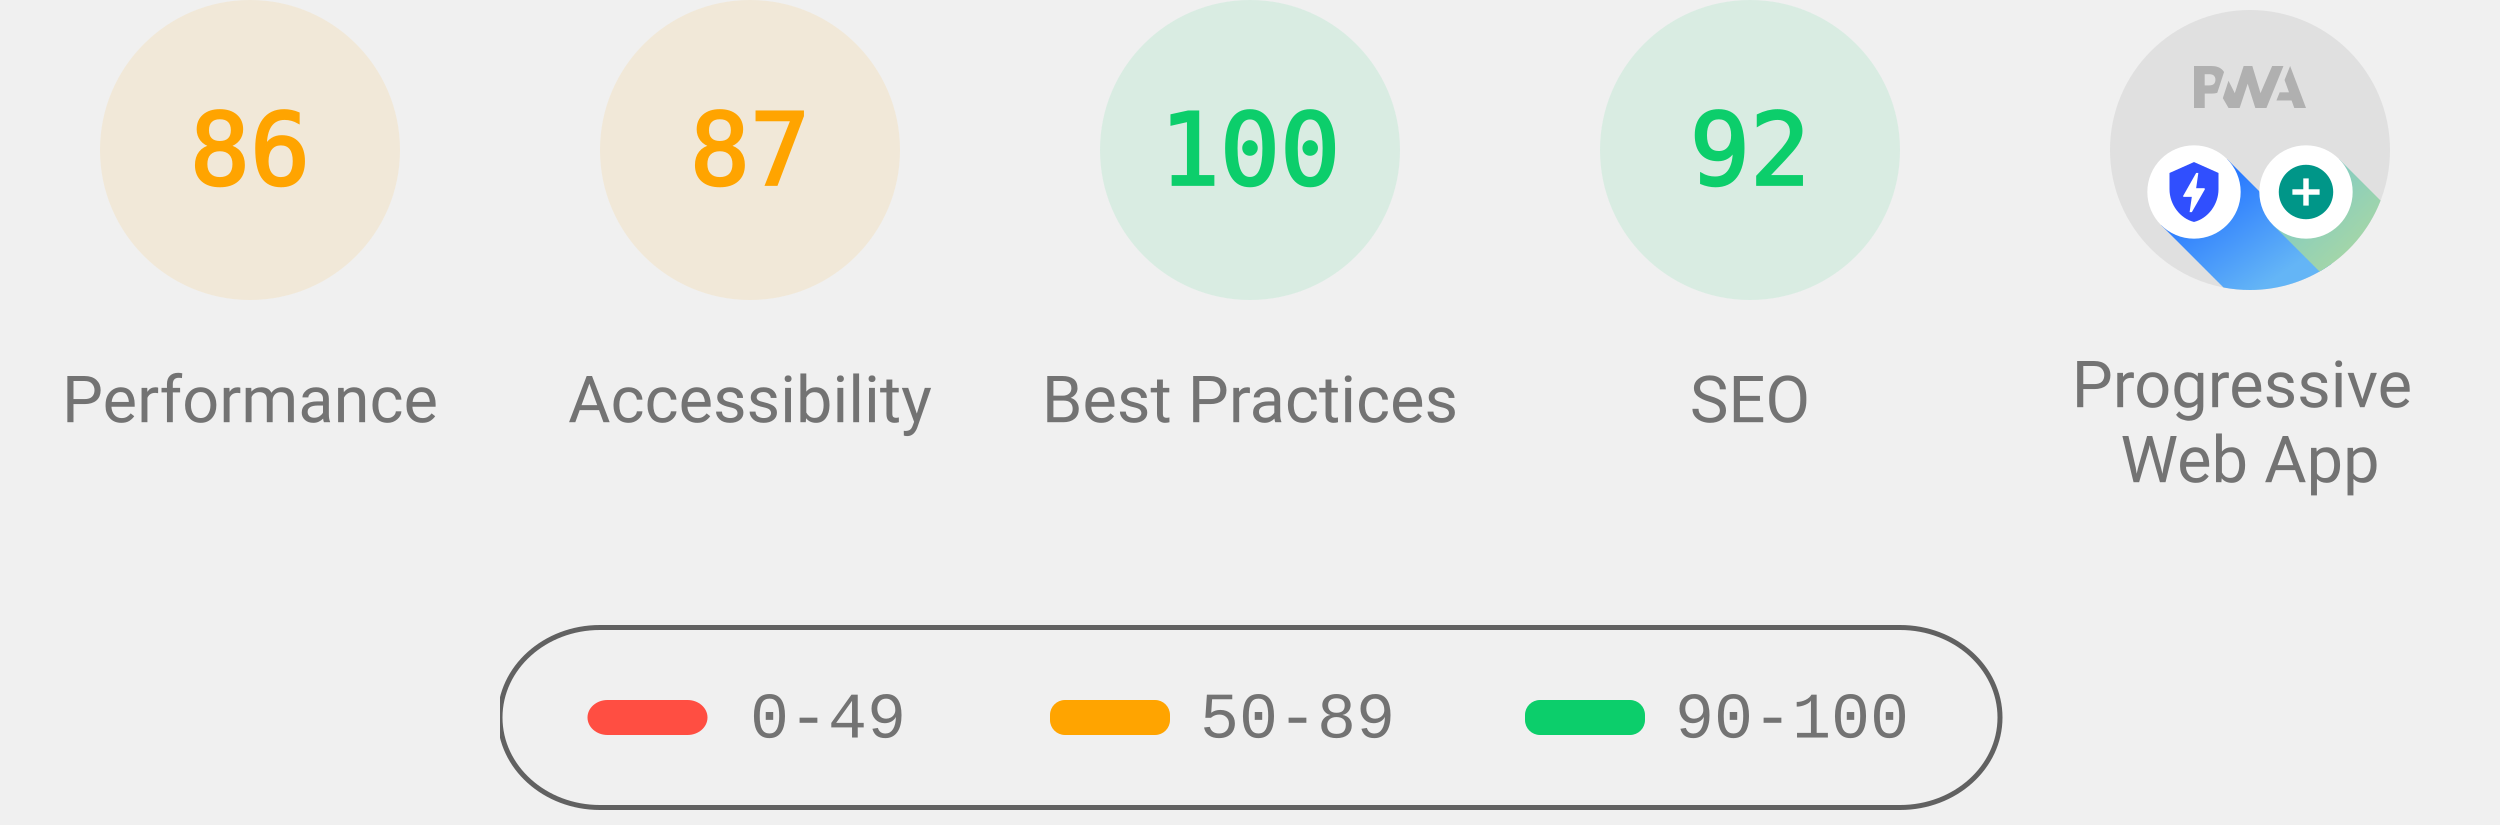
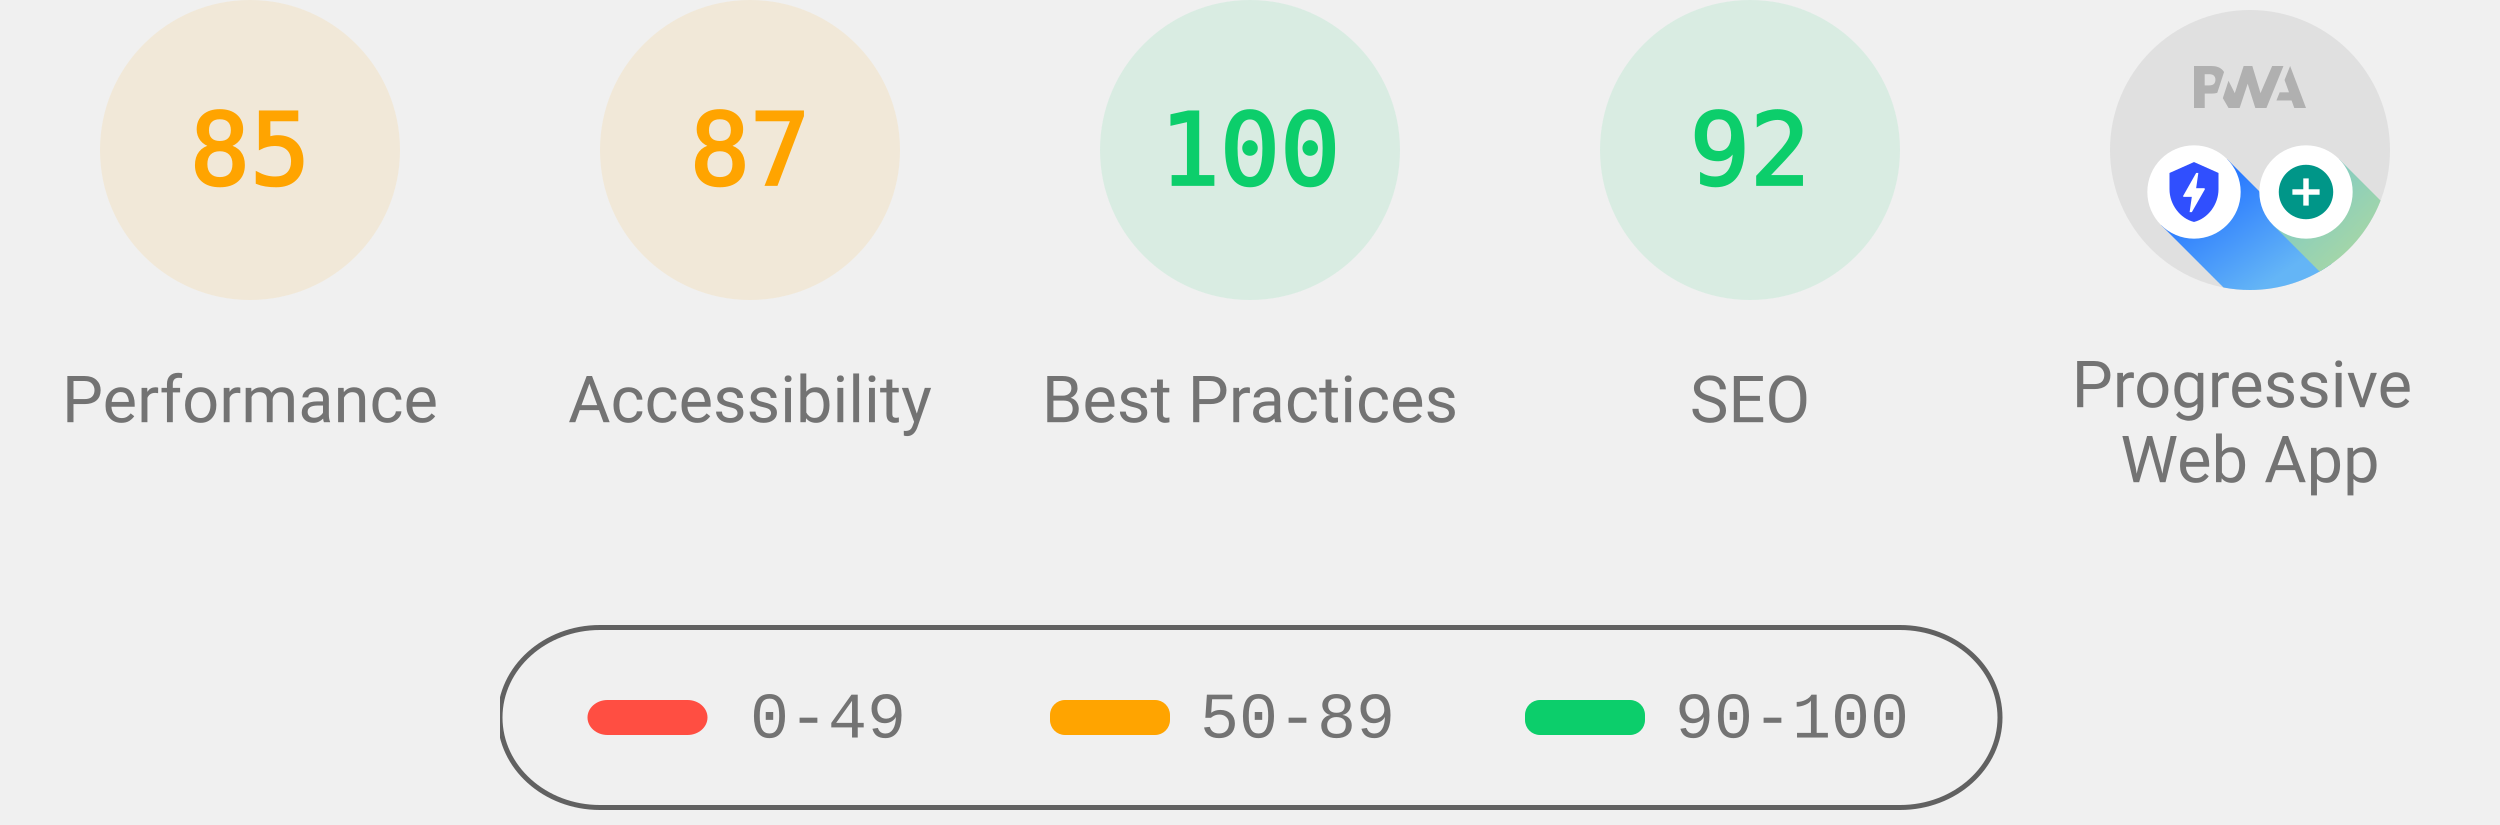
<svg xmlns="http://www.w3.org/2000/svg" class="theme--agnostic" fill="none" width="1000" height="330">
  <style>
			.gauge-base {
				opacity: 0.1
			}

			.gauge-arc {
				fill: none;
				animation-delay: 250ms;
				stroke-linecap: round;
				transform: rotate(-90deg);
				transform-origin: 100px 60px;
				animation: load-gauge 1s ease forwards
			}

			.guage-text {
				font-size: 40px;
				font-family: monospace;
				text-align: center
			}

			.guage-red {
				color: #ff4e42;
				fill: #ff4e42;
				stroke: #ff4e42
			}
			.guage-orange {
				color: #ffa400;
				fill: #ffa400;
				stroke: #ffa400
			}
			.guage-green {
				color: #0cce6b;
				fill: #0cce6b;
				stroke: #0cce6b
			}
			.theme--agnostic .guage-undefined {
				color: #5c5c5c;
				fill: #5c5c5c;
				stroke: #5c5c5c
			}
			.theme--light .guage-undefined {
				color: #1e1e1e;
				fill: #1e1e1e;
				stroke: #1e1e1e
			}
			.theme--dark .guage-undefined {
				color: #f5f5f5;
				fill: #f5f5f5;
				stroke: #f5f5f5
			}

			.guage-title {
				stroke: none;
				font-size: 26px;
				line-height: 26px;
				font-family: Roboto, Halvetica, Arial, sans-serif
			}
			.metric.guage-title {
				font-family: 'Courier New', Courier, monospace
			}
			.theme--agnostic .guage-title {
				color: #737373;
				fill: #737373
			}
			.theme--light .guage-title {
				color: #212121;
				fill: #212121
			}
			.theme--dark .guage-title {
				color: #f5f5f5;
				fill: #f5f5f5
			}

			@keyframes load-gauge {
				from {
					stroke-dasharray: 0 352.858
				}
			}
			.lh-gauge--pwa__disc {
				fill: #e0e0e0
			}
			.lh-gauge--pwa__logo {
				position: relative;
				fill: #b0b0b0
			}
			.lh-gauge--pwa__invisible {
				display: none
			}
			.lh-gauge--pwa__visible {
				display: inline
			}
			.guage-invisible {
				display: none
			}
			.lh-gauge--pwa__logo--primary-color {
				fill: #304ffe
			}
			.theme--agnostic .lh-gauge--pwa__logo--secondary-color {
				fill: #787878
			}
			.theme--light .lh-gauge--pwa__logo--secondary-color {
				fill: #3d3d3d
			}
			.theme--dark .lh-gauge--pwa__logo--secondary-color {
				fill: #d8b6b6
			}
			.theme--light #svg_2 {
				stroke: #00000022
			}
			.theme--agnostic #svg_2 {
				stroke: #616161
			}
			.theme--light #svg_2 {
				stroke: #00000022
			}
			.theme--dark #svg_2 {
				stroke: #f5f5f566
			}
		</style>
  <svg class="guage-div guage-perf guage-orange" viewBox="0 0 200 200" width="200" height="200" x="0" y="0">
    <circle class="gauge-base" r="56" cx="100" cy="60" stroke-width="8" />
-     <circle class="gauge-arc guage-arc-1" r="56" cx="100" cy="60" stroke-width="8" style="stroke-dasharray: 302.598, 351.858;" />
-     <text class="guage-text" x="100px" y="60px" alignment-baseline="central" dominant-baseline="central" text-anchor="middle">86</text>
+     <circle class="gauge-arc guage-arc-1" r="56" cx="100" cy="60" stroke-width="8" style="stroke-dasharray: 299.079, 351.858;" />
+     <text class="guage-text" x="100px" y="60px" alignment-baseline="central" dominant-baseline="central" text-anchor="middle">85</text>
    <text class="guage-title" x="100px" y="160px" alignment-baseline="central" dominant-baseline="central" text-anchor="middle">Performance</text>
  </svg>,<svg class="guage-div guage-perf guage-orange" viewBox="0 0 200 200" width="200" height="200" x="200" y="0">
    <circle class="gauge-base" r="56" cx="100" cy="60" stroke-width="8" />
    <circle class="gauge-arc guage-arc-1" r="56" cx="100" cy="60" stroke-width="8" style="stroke-dasharray: 306.116, 351.858;" />
    <text class="guage-text" x="100px" y="60px" alignment-baseline="central" dominant-baseline="central" text-anchor="middle">87</text>
    <text class="guage-title" x="100px" y="160px" alignment-baseline="central" dominant-baseline="central" text-anchor="middle">Accessibility</text>
  </svg>,<svg class="guage-div guage-perf guage-green" viewBox="0 0 200 200" width="200" height="200" x="400" y="0">
    <circle class="gauge-base" r="56" cx="100" cy="60" stroke-width="8" />
    <circle class="gauge-arc guage-arc-1" r="56" cx="100" cy="60" stroke-width="8" style="stroke-dasharray: 351.858, 351.858;" />
    <text class="guage-text" x="100px" y="60px" alignment-baseline="central" dominant-baseline="central" text-anchor="middle">100</text>
    <text class="guage-title" x="100px" y="160px" alignment-baseline="central" dominant-baseline="central" text-anchor="middle">Best Practices</text>
  </svg>,<svg class="guage-div guage-perf guage-green" viewBox="0 0 200 200" width="200" height="200" x="600" y="0">
    <circle class="gauge-base" r="56" cx="100" cy="60" stroke-width="8" />
    <circle class="gauge-arc guage-arc-1" r="56" cx="100" cy="60" stroke-width="8" style="stroke-dasharray: 323.709, 351.858;" />
    <text class="guage-text" x="100px" y="60px" alignment-baseline="central" dominant-baseline="central" text-anchor="middle">92</text>
    <text class="guage-title" x="100px" y="160px" alignment-baseline="central" dominant-baseline="central" text-anchor="middle">SEO</text>
  </svg>,<svg class="guage-div guage-pwa" viewBox="0 0 200 200" width="200" height="200" x="800" y="0">
    <svg viewBox="0 0 60 60" width="112" height="112" x="44" y="4">
      <defs>
        <linearGradient id="lh-gauge--pwa__check-circle__gradient-0" x1="50%" y1="0%" x2="50%" y2="100%">
          <stop stop-color="#00C852" offset="0%" />
          <stop stop-color="#009688" offset="100%" />
        </linearGradient>
        <linearGradient id="lh-gauge--pwa__installable__shadow-gradient-0" x1="76.056%" x2="24.111%" y1="82.995%" y2="24.735%">
          <stop stop-color="#A5D6A7" offset="0%" />
          <stop stop-color="#80CBC4" offset="100%" />
        </linearGradient>
        <linearGradient id="lh-gauge--pwa__fast-reliable__shadow-gradient-0" x1="76.056%" y1="82.995%" x2="25.678%" y2="26.493%">
          <stop stop-color="#64B5F6" offset="0%" />
          <stop stop-color="#2979FF" offset="100%" />
        </linearGradient>
        <g id="lh-gauge--pwa__fast-reliable-badge-0">
          <circle fill="#FFFFFF" cx="10" cy="10" r="10" />
          <path fill="#304FFE" d="M10 3.58l5.25 2.34v3.5c0 3.23-2.24 6.26-5.25 7-3.01-.74-5.25-3.77-5.25-7v-3.5L10 3.58zm-.47 10.74l2.76-4.83.03-.07c.04-.08 0-.24-.22-.24h-1.64l.47-3.26h-.47l-2.7 4.77c-.02.01.05-.1-.04.05-.09.16-.1.31.18.31h1.63l-.47 3.27h.47z" />
        </g>
        <g id="lh-gauge--pwa__installable-badge-0">
          <circle fill="#FFFFFF" cx="10" cy="10" r="10" />
          <path fill="#009688" d="M10 4.167A5.835 5.835 0 0 0 4.167 10 5.835 5.835 0 0 0 10 15.833 5.835 5.835 0 0 0 15.833 10 5.835 5.835 0 0 0 10 4.167zm2.917 6.416h-2.334v2.334H9.417v-2.334H7.083V9.417h2.334V7.083h1.166v2.334h2.334v1.166z" />
        </g>
      </defs>
      <g stroke="none" fill-rule="nonzero">
        <circle class="lh-gauge--pwa__disc" cx="30" cy="30" r="30" />
        <g class="lh-gauge--pwa__logo">
          <path d="M35.66 19.39l.7-1.75h2L37.4 15 38.6 12l3.4 9h-2.51l-.58-1.61z" />
          <path d="M33.52 21l3.65-9h-2.42l-2.5 5.82L30.5 12h-1.86l-1.9 5.82-1.35-2.65-1.21 3.72L25.4 21h2.38l1.72-5.2 1.64 5.2z" />
          <path fill-rule="nonzero" d="M20.3 17.91h1.48c.45 0 .85-.05 1.2-.15l.39-1.18 1.07-3.3a2.64 2.64 0 0 0-.28-.37c-.55-.6-1.36-.91-2.42-.91H18v9h2.3V17.9zm1.96-3.84c.22.22.33.5.33.87 0 .36-.1.65-.29.87-.2.23-.59.35-1.15.35h-.86v-2.41h.87c.52 0 .89.1 1.1.32z" />
        </g>
        <rect class="lh-gauge--pwa__component lh-gauge--pwa__na-line lh-gauge--pwa__invisible" fill="#FFFFFF" x="20" y="32" width="20" height="4" rx="2" />
        <g class="lh-gauge--pwa__component lh-gauge--pwa__fast-reliable-badge lh-gauge--pwa__invisible" transform="translate(20, 29)">
          <path fill="url(#lh-gauge--pwa__fast-reliable__shadow-gradient-0)" d="M33.63 19.49A30 30 0 0 1 16.2 30.36L3 17.14 17.14 3l16.49 16.49z" />
          <use href="#lh-gauge--pwa__fast-reliable-badge-0" />
        </g>
        <g class="lh-gauge--pwa__component lh-gauge--pwa__installable-badge lh-gauge--pwa__invisible" transform="translate(20, 29)">
          <path fill="url(#lh-gauge--pwa__installable__shadow-gradient-0)" d="M33.629 19.487c-4.272 5.453-10.391 9.39-17.415 10.869L3 17.142 17.142 3 33.63 19.487z" />
          <use href="#lh-gauge--pwa__installable-badge-0" />
        </g>
        <g class="lh-gauge--pwa__component lh-gauge--pwa__fast-reliable-installable-badges lh-gauge--pwa__visible">
          <g transform="translate(8, 29)">
            <path fill="url(#lh-gauge--pwa__fast-reliable__shadow-gradient-0)" d="M16.321 30.463L3 17.143 17.142 3l22.365 22.365A29.864 29.864 0 0 1 22 31c-1.942 0-3.84-.184-5.679-.537z" />
            <use href="#lh-gauge--pwa__fast-reliable-badge-0" />
          </g>
          <g transform="translate(32, 29)">
            <path fill="url(#lh-gauge--pwa__installable__shadow-gradient-0)" d="M25.982 11.84a30.107 30.107 0 0 1-13.08 15.203L3 17.143 17.142 3l8.84 8.84z" />
            <use href="#lh-gauge--pwa__installable-badge-0" />
          </g>
        </g>
        <g class="lh-gauge--pwa__component lh-gauge--pwa__check-circle lh-gauge--pwa__invisible" transform="translate(18, 28)">
          <circle fill="#FFFFFF" cx="12" cy="12" r="12" />
          <path fill="url(#lh-gauge--pwa__check-circle__gradient-0)" d="M12 2a10 10 0 1 0 0 20 10 10 0 0 0 0-20zm-2 15l-5-5 1.41-1.41L10 14.17l7.59-7.59L19 8l-9 9z" />
        </g>
      </g>
    </svg>
    <text class="guage-title" y="160px" alignment-baseline="central" dominant-baseline="central" text-anchor="middle">
      <tspan x="100px" dy="-6px">Progressive</tspan>
      <tspan x="100px" dy="30px">Web App</tspan>
    </text>
  </svg>
  <svg width="604" height="76" x="200" y="250">
    <g>
      <rect fill="none" id="canvas_background" height="80" width="604" y="-1" x="-1" />
      <g display="none" overflow="visible" y="0" x="0" height="100%" width="100%" id="canvasGrid">
        <rect fill="url(#gridpattern)" stroke-width="0" y="0" x="0" height="100%" width="100%" />
      </g>
    </g>
    <g>
      <rect fill-opacity="0" stroke-width="2" rx="40" id="svg_2" height="72" width="600" y="1" x="0" fill="#000000" />
      <rect stroke="#000" rx="8" id="svg_3" height="14" width="48" y="30" x="35" stroke-opacity="null" stroke-width="0" fill="#ff4e42" />
      <rect stroke="#000" rx="6" id="svg_4" height="14" width="48" y="30" x="220" stroke-opacity="null" stroke-width="0" fill="#ffa400" />
      <rect stroke="#000" rx="6" id="svg_5" height="14" width="48" y="30" x="410" stroke-opacity="null" stroke-width="0" fill="#0cce6b" />
      <text class="metric guage-title" xml:space="preserve" text-anchor="start" font-size="26" id="svg_6" y="45" x="100" stroke-opacity="null" stroke-width="0" stroke="#000">0-49</text>
      <text class="metric guage-title" xml:space="preserve" text-anchor="start" font-size="26" id="svg_7" y="45" x="280" stroke-opacity="null" stroke-width="0" stroke="#000">50-89</text>
      <text class="metric guage-title" xml:space="preserve" text-anchor="start" font-size="26" id="svg_8" y="45" x="470" stroke-opacity="null" stroke-width="0" stroke="#000">90-100</text>
    </g>
  </svg>
</svg>
